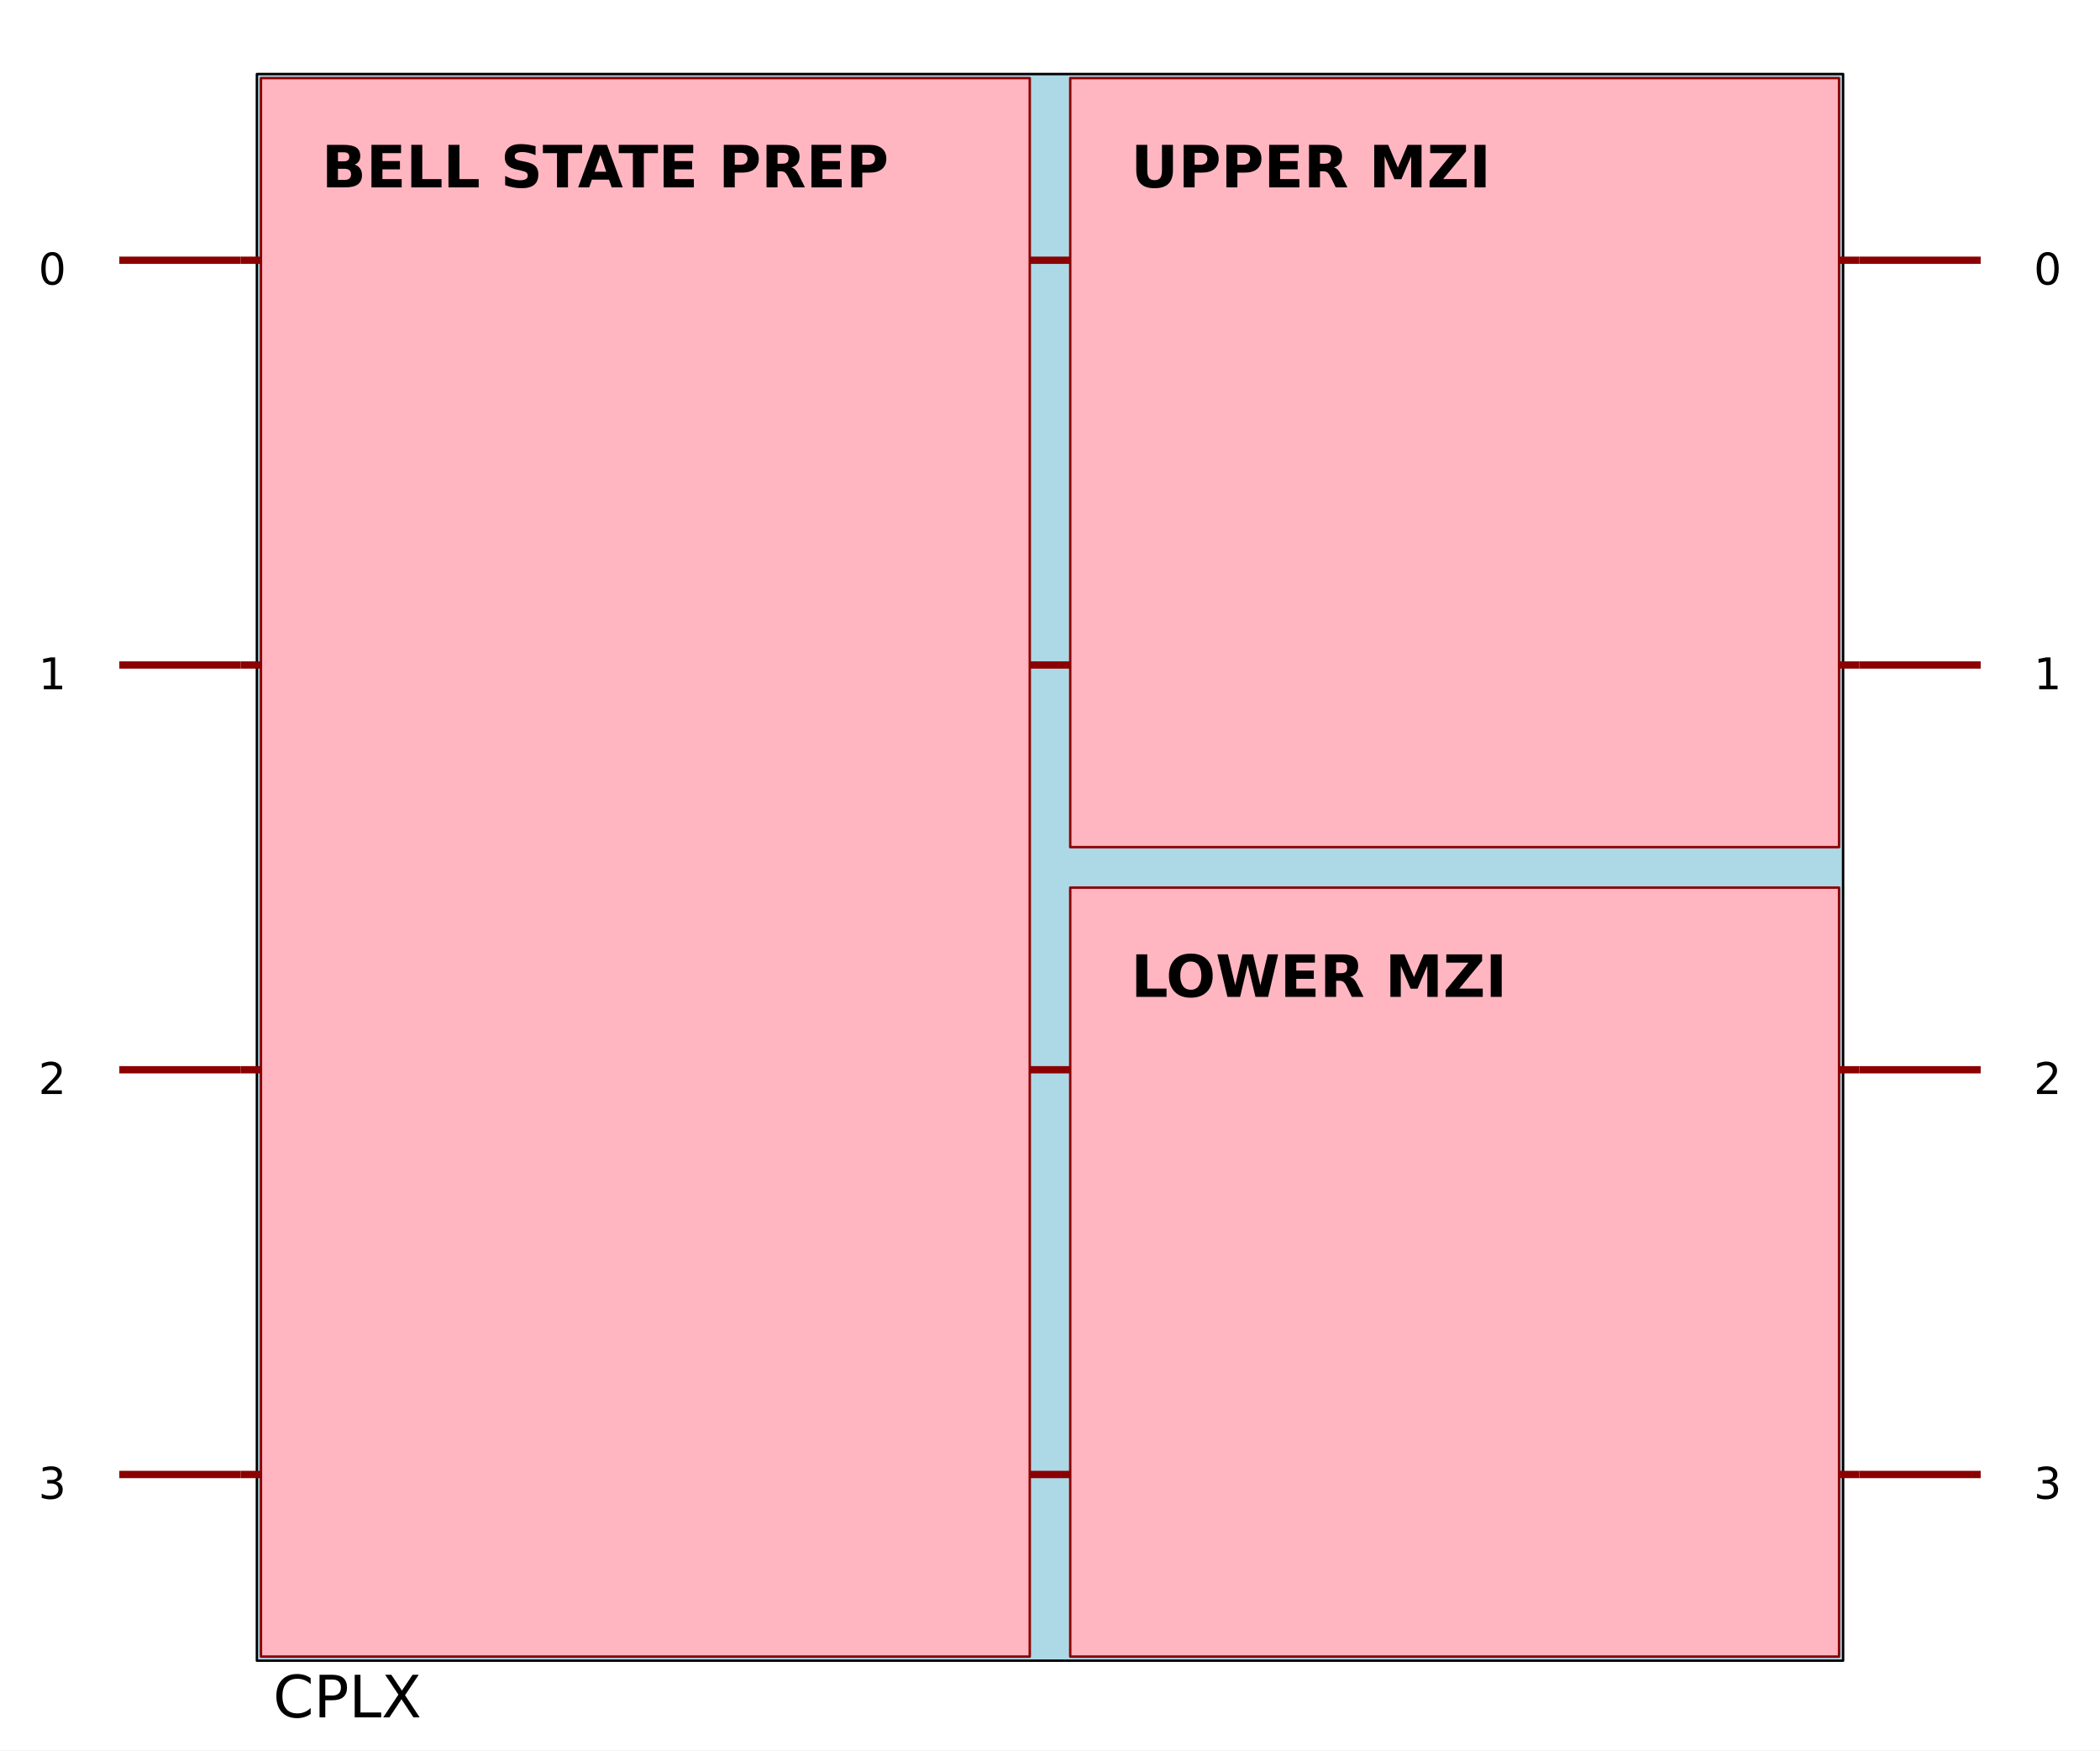
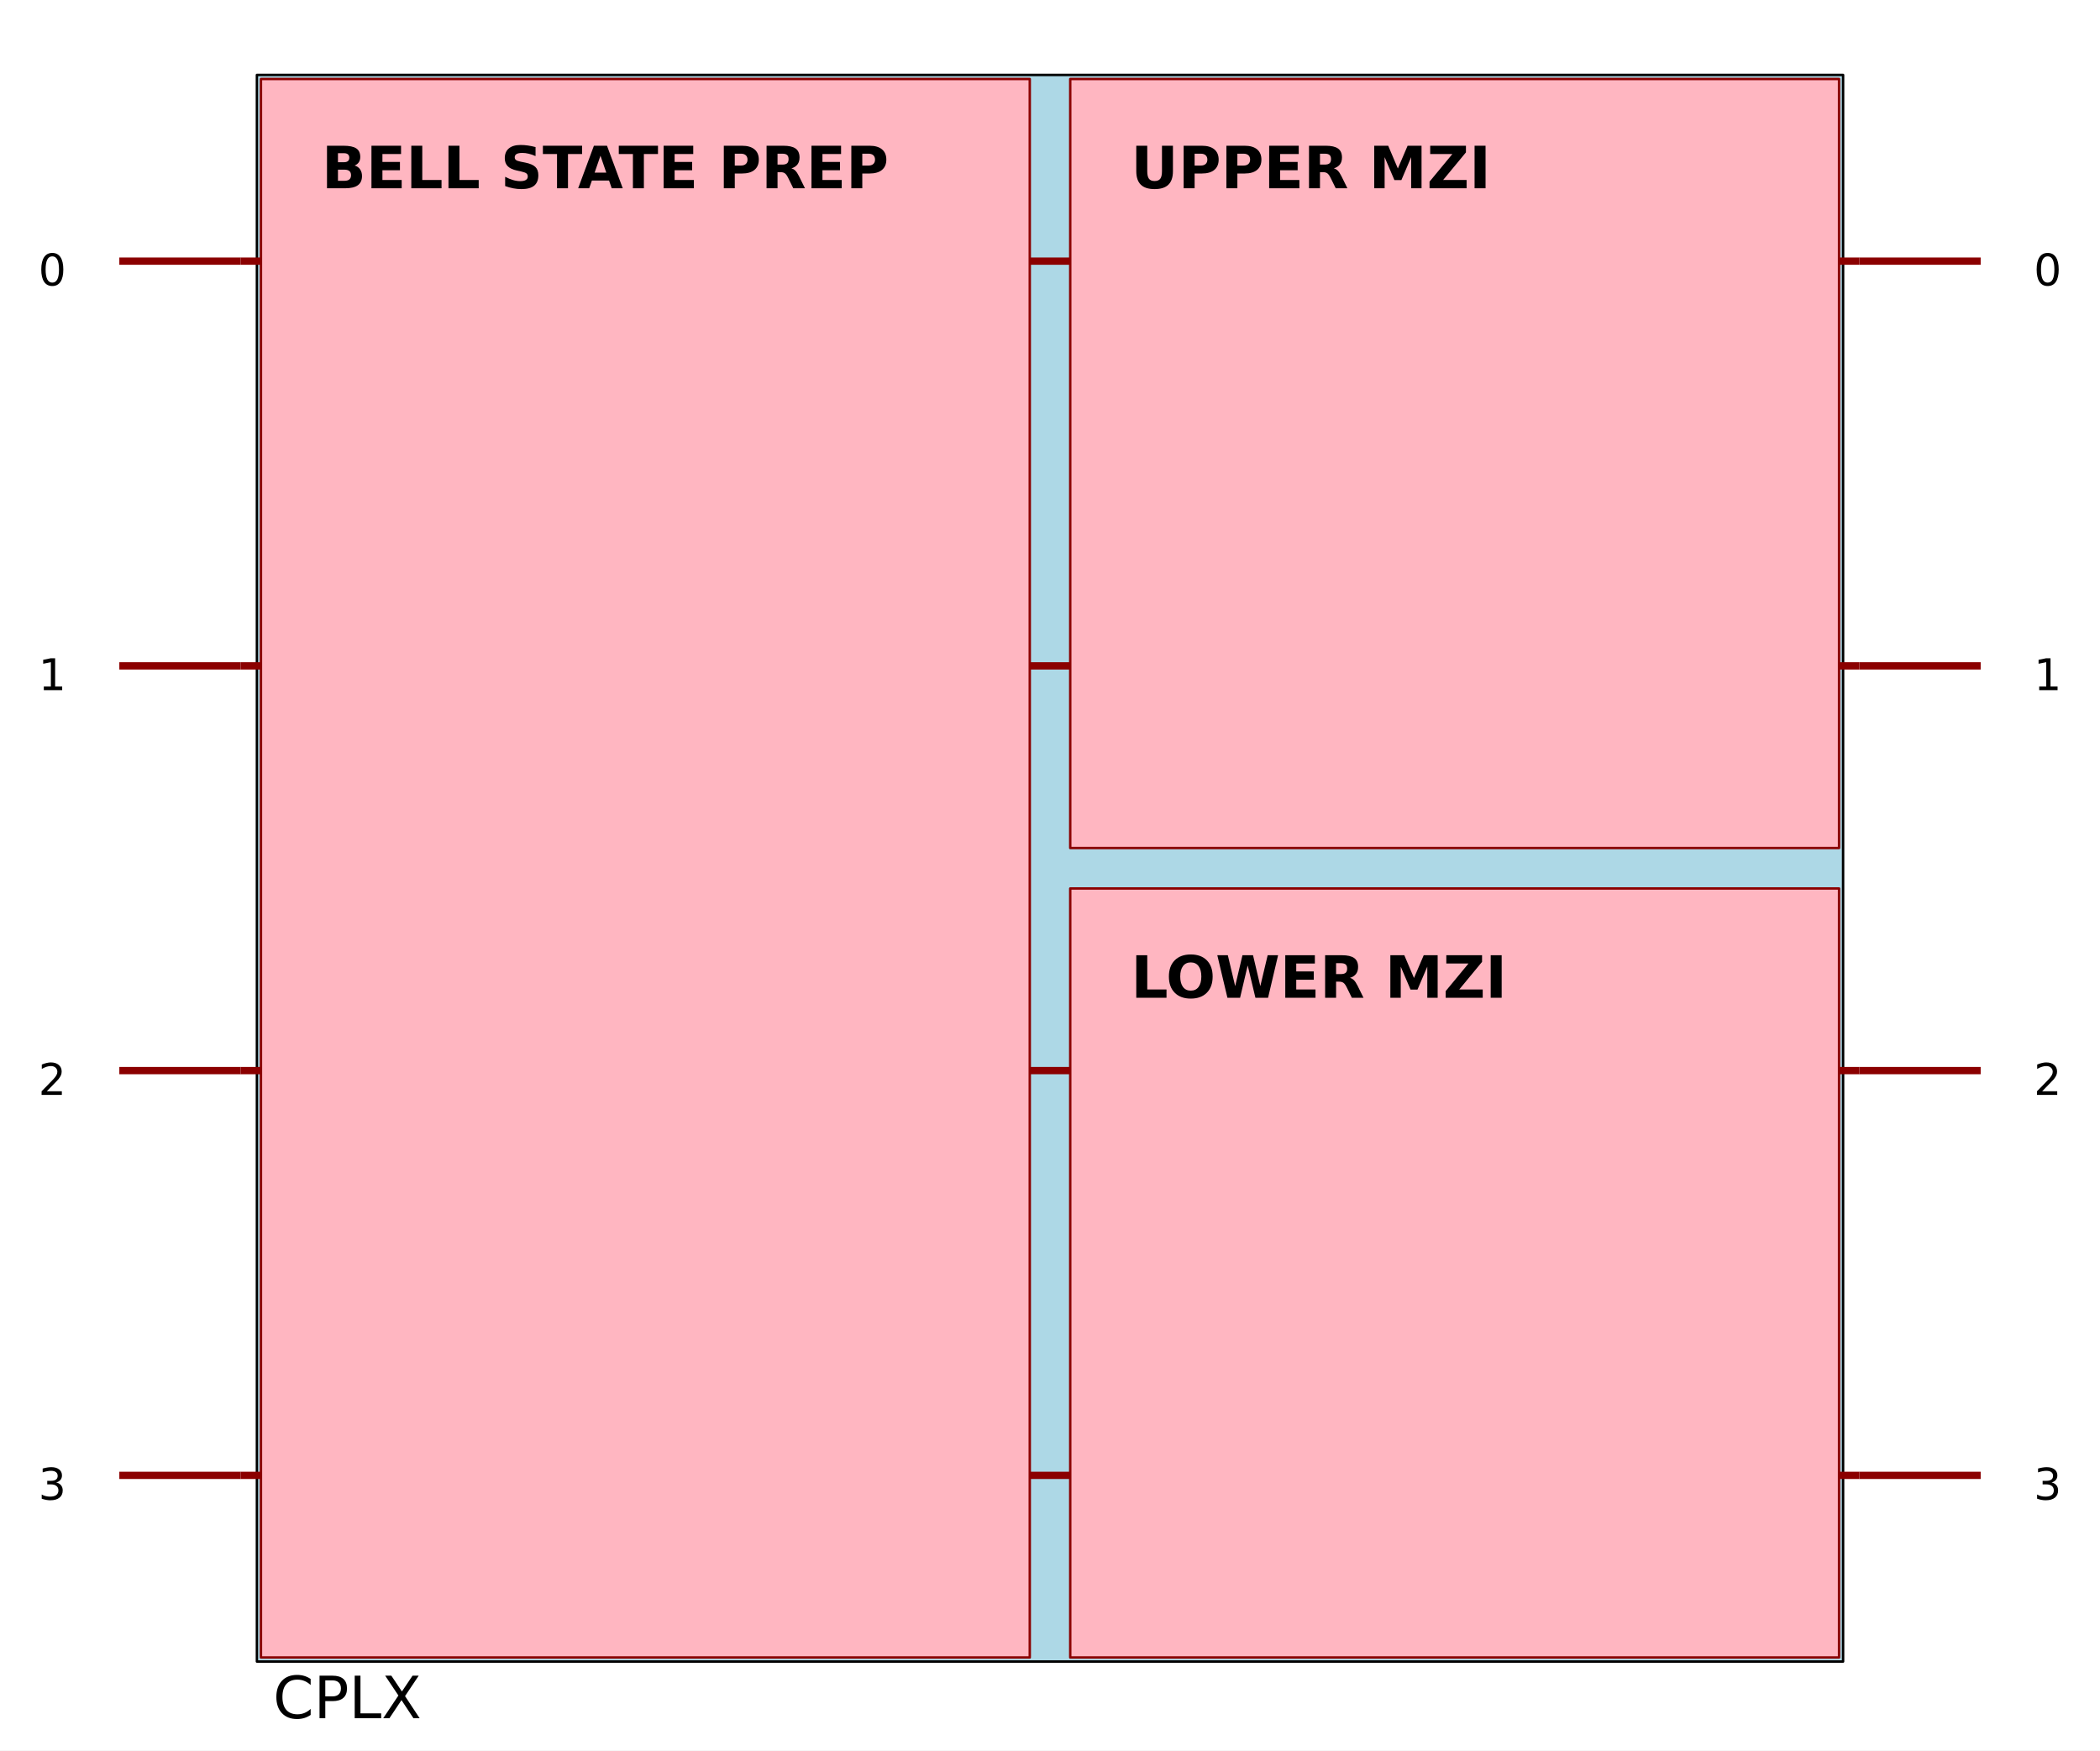
<svg xmlns="http://www.w3.org/2000/svg" xmlns:xlink="http://www.w3.org/1999/xlink" width="864pt" height="720pt" viewBox="0 0 864 720" version="1.1">
  <defs>
    <style type="text/css">*{stroke-linejoin: round; stroke-linecap: butt}</style>
  </defs>
  <g id="figure_1">
    <g id="patch_1">
      <path d="M 0 720 L 864 720 L 864 0 L 0 0 z " style="fill: #ffffff" />
    </g>
    <g id="axes_1">
      <g id="PatchCollection_1">
-         <path d="M 49.091 107.045 L 99.036 107.045 " clip-path="url(#staticClipPath)" style="fill: none; stroke: #8b0000; stroke-width: 3" />
-         <path d="M 49.091 273.527 L 99.036 273.527 " clip-path="url(#staticClipPath)" style="fill: none; stroke: #8b0000; stroke-width: 3" />
-         <path d="M 49.091 440.01 L 99.036 440.01 " clip-path="url(#staticClipPath)" style="fill: none; stroke: #8b0000; stroke-width: 3" />
-         <path d="M 49.091 606.492 L 99.036 606.492 " clip-path="url(#staticClipPath)" style="fill: none; stroke: #8b0000; stroke-width: 3" />
-         <path d="M 105.695 30.463 L 758.305 30.463 L 758.305 683.074 L 105.695 683.074 z " clip-path="url(#staticClipPath)" style="fill: #add8e6; stroke: #000000" />
-         <path d="M 99.036 107.045 L 432 107.045 " clip-path="url(#staticClipPath)" style="fill: none; stroke: #8b0000; stroke-width: 3" />
-         <path d="M 99.036 273.527 L 432 273.527 " clip-path="url(#staticClipPath)" style="fill: none; stroke: #8b0000; stroke-width: 3" />
-         <path d="M 99.036 440.01 L 432 440.01 " clip-path="url(#staticClipPath)" style="fill: none; stroke: #8b0000; stroke-width: 3" />
-         <path d="M 99.036 606.492 L 432 606.492 " clip-path="url(#staticClipPath)" style="fill: none; stroke: #8b0000; stroke-width: 3" />
-         <path d="M 107.36 32.128 L 423.676 32.128 L 423.676 681.409 L 107.36 681.409 z " clip-path="url(#staticClipPath)" style="fill: #ffb6c1; stroke: #8b0000" />
-         <path d="M 432 107.045 L 764.964 107.045 " clip-path="url(#staticClipPath)" style="fill: none; stroke: #8b0000; stroke-width: 3" />
-         <path d="M 432 273.527 L 764.964 273.527 " clip-path="url(#staticClipPath)" style="fill: none; stroke: #8b0000; stroke-width: 3" />
-         <path d="M 440.324 32.128 L 756.64 32.128 L 756.64 348.444 L 440.324 348.444 z " clip-path="url(#staticClipPath)" style="fill: #ffb6c1; stroke: #8b0000" />
-         <path d="M 432 440.01 L 764.964 440.01 " clip-path="url(#staticClipPath)" style="fill: none; stroke: #8b0000; stroke-width: 3" />
-         <path d="M 432 606.492 L 764.964 606.492 " clip-path="url(#staticClipPath)" style="fill: none; stroke: #8b0000; stroke-width: 3" />
-         <path d="M 440.324 365.093 L 756.64 365.093 L 756.64 681.409 L 440.324 681.409 z " clip-path="url(#staticClipPath)" style="fill: #ffb6c1; stroke: #8b0000" />
-         <path d="M 764.964 107.045 L 814.909 107.045 " clip-path="url(#staticClipPath)" style="fill: none; stroke: #8b0000; stroke-width: 3" />
-         <path d="M 764.964 273.527 L 814.909 273.527 " clip-path="url(#staticClipPath)" style="fill: none; stroke: #8b0000; stroke-width: 3" />
-         <path d="M 764.964 440.01 L 814.909 440.01 " clip-path="url(#staticClipPath)" style="fill: none; stroke: #8b0000; stroke-width: 3" />
-         <path d="M 764.964 606.492 L 814.909 606.492 " clip-path="url(#staticClipPath)" style="fill: none; stroke: #8b0000; stroke-width: 3" />
+         <path d="M 49.091 107.408 L 99.036 107.408 " clip-path="url(#staticClipPath)" style="fill: none; stroke: #8b0000; stroke-width: 3" />
+         <path d="M 49.091 273.89 L 99.036 273.89 " clip-path="url(#staticClipPath)" style="fill: none; stroke: #8b0000; stroke-width: 3" />
+         <path d="M 49.091 440.372 L 99.036 440.372 " clip-path="url(#staticClipPath)" style="fill: none; stroke: #8b0000; stroke-width: 3" />
+         <path d="M 49.091 606.855 L 99.036 606.855 " clip-path="url(#staticClipPath)" style="fill: none; stroke: #8b0000; stroke-width: 3" />
+         <path d="M 105.695 30.826 L 758.305 30.826 L 758.305 683.437 L 105.695 683.437 z " clip-path="url(#staticClipPath)" style="fill: #add8e6; stroke: #000000" />
+         <path d="M 99.036 107.408 L 432 107.408 " clip-path="url(#staticClipPath)" style="fill: none; stroke: #8b0000; stroke-width: 3" />
+         <path d="M 99.036 273.89 L 432 273.89 " clip-path="url(#staticClipPath)" style="fill: none; stroke: #8b0000; stroke-width: 3" />
+         <path d="M 99.036 440.372 L 432 440.372 " clip-path="url(#staticClipPath)" style="fill: none; stroke: #8b0000; stroke-width: 3" />
+         <path d="M 99.036 606.855 L 432 606.855 " clip-path="url(#staticClipPath)" style="fill: none; stroke: #8b0000; stroke-width: 3" />
+         <path d="M 107.36 32.491 L 423.676 32.491 L 423.676 681.772 L 107.36 681.772 z " clip-path="url(#staticClipPath)" style="fill: #ffb6c1; stroke: #8b0000" />
+         <path d="M 432 107.408 L 764.964 107.408 " clip-path="url(#staticClipPath)" style="fill: none; stroke: #8b0000; stroke-width: 3" />
+         <path d="M 432 273.89 L 764.964 273.89 " clip-path="url(#staticClipPath)" style="fill: none; stroke: #8b0000; stroke-width: 3" />
+         <path d="M 440.324 32.491 L 756.64 32.491 L 756.64 348.807 L 440.324 348.807 z " clip-path="url(#staticClipPath)" style="fill: #ffb6c1; stroke: #8b0000" />
+         <path d="M 432 440.372 L 764.964 440.372 " clip-path="url(#staticClipPath)" style="fill: none; stroke: #8b0000; stroke-width: 3" />
+         <path d="M 432 606.855 L 764.964 606.855 " clip-path="url(#staticClipPath)" style="fill: none; stroke: #8b0000; stroke-width: 3" />
+         <path d="M 440.324 365.455 L 756.64 365.455 L 756.64 681.772 L 440.324 681.772 z " clip-path="url(#staticClipPath)" style="fill: #ffb6c1; stroke: #8b0000" />
+         <path d="M 764.964 107.408 L 814.909 107.408 " clip-path="url(#staticClipPath)" style="fill: none; stroke: #8b0000; stroke-width: 3" />
+         <path d="M 764.964 273.89 L 814.909 273.89 " clip-path="url(#staticClipPath)" style="fill: none; stroke: #8b0000; stroke-width: 3" />
+         <path d="M 764.964 440.372 L 814.909 440.372 " clip-path="url(#staticClipPath)" style="fill: none; stroke: #8b0000; stroke-width: 3" />
+         <path d="M 764.964 606.855 L 814.909 606.855 " clip-path="url(#staticClipPath)" style="fill: none; stroke: #8b0000; stroke-width: 3" />
      </g>
      <g id="text_1">
-         <g transform="translate(112.3542 706.3812) scale(0.24 -0.24)">
+         <g transform="translate(112.3542 706.744) scale(0.24 -0.24)">
          <defs>
-             <path id="DejaVuSans-26" d="M 4122 4306 L 4122 3641 Q 3803 3938 3442 4084 Q 3081 4231 2675 4231 Q 1875 4231 1450 3742 Q 1025 3253 1025 2328 Q 1025 1406 1450 917 Q 1875 428 2675 428 Q 3081 428 3442 575 Q 3803 722 4122 1019 L 4122 359 Q 3791 134 3420 21 Q 3050 -91 2638 -91 Q 1578 -91 968 557 Q 359 1206 359 2328 Q 359 3453 968 4101 Q 1578 4750 2638 4750 Q 3056 4750 3426 4639 Q 3797 4528 4122 4306 z " transform="scale(0.015625)" />
-             <path id="DejaVuSans-33" d="M 1259 4147 L 1259 2394 L 2053 2394 Q 2494 2394 2734 2622 Q 2975 2850 2975 3272 Q 2975 3691 2734 3919 Q 2494 4147 2053 4147 L 1259 4147 z M 628 4666 L 2053 4666 Q 2838 4666 3239 4311 Q 3641 3956 3641 3272 Q 3641 2581 3239 2228 Q 2838 1875 2053 1875 L 1259 1875 L 1259 0 L 628 0 L 628 4666 z " transform="scale(0.015625)" />
-             <path id="DejaVuSans-2f" d="M 628 4666 L 1259 4666 L 1259 531 L 3531 531 L 3531 0 L 628 0 L 628 4666 z " transform="scale(0.015625)" />
-             <path id="DejaVuSans-3b" d="M 403 4666 L 1081 4666 L 2241 2931 L 3406 4666 L 4084 4666 L 2584 2425 L 4184 0 L 3506 0 L 2194 1984 L 872 0 L 191 0 L 1856 2491 L 403 4666 z " transform="scale(0.015625)" />
+             <path id="DejaVuSans-43" d="M 4122 4306 L 4122 3641 Q 3803 3938 3442 4084 Q 3081 4231 2675 4231 Q 1875 4231 1450 3742 Q 1025 3253 1025 2328 Q 1025 1406 1450 917 Q 1875 428 2675 428 Q 3081 428 3442 575 Q 3803 722 4122 1019 L 4122 359 Q 3791 134 3420 21 Q 3050 -91 2638 -91 Q 1578 -91 968 557 Q 359 1206 359 2328 Q 359 3453 968 4101 Q 1578 4750 2638 4750 Q 3056 4750 3426 4639 Q 3797 4528 4122 4306 z " transform="scale(0.015625)" />
+             <path id="DejaVuSans-50" d="M 1259 4147 L 1259 2394 L 2053 2394 Q 2494 2394 2734 2622 Q 2975 2850 2975 3272 Q 2975 3691 2734 3919 Q 2494 4147 2053 4147 L 1259 4147 z M 628 4666 L 2053 4666 Q 2838 4666 3239 4311 Q 3641 3956 3641 3272 Q 3641 2581 3239 2228 Q 2838 1875 2053 1875 L 1259 1875 L 1259 0 L 628 0 L 628 4666 z " transform="scale(0.015625)" />
+             <path id="DejaVuSans-4c" d="M 628 4666 L 1259 4666 L 1259 531 L 3531 531 L 3531 0 L 628 0 L 628 4666 z " transform="scale(0.015625)" />
+             <path id="DejaVuSans-58" d="M 403 4666 L 1081 4666 L 2241 2931 L 3406 4666 L 4084 4666 L 2584 2425 L 4184 0 L 3506 0 L 2194 1984 L 872 0 L 191 0 L 1856 2491 L 403 4666 z " transform="scale(0.015625)" />
          </defs>
-           <use xlink:href="#DejaVuSans-26" />
-           <use xlink:href="#DejaVuSans-33" transform="translate(69.82812 0)" />
-           <use xlink:href="#DejaVuSans-2f" transform="translate(130.125 0)" />
-           <use xlink:href="#DejaVuSans-3b" transform="translate(185.8438 0)" />
+           <use xlink:href="#DejaVuSans-43" />
+           <use xlink:href="#DejaVuSans-50" transform="translate(69.82422 0)" />
+           <use xlink:href="#DejaVuSans-4c" transform="translate(130.127 0)" />
+           <use xlink:href="#DejaVuSans-58" transform="translate(185.8398 0)" />
        </g>
      </g>
      <g id="text_2">
-         <g transform="translate(132.332 77.07845) scale(0.24 -0.24)">
+         <g transform="translate(132.332 77.44127) scale(0.24 -0.24)">
          <defs>
-             <path id="DejaVuSans-Bold-25" d="M 2456 2859 Q 2741 2859 2887 2984 Q 3034 3109 3034 3353 Q 3034 3594 2887 3720 Q 2741 3847 2456 3847 L 1791 3847 L 1791 2859 L 2456 2859 z M 2497 819 Q 2859 819 3042 972 Q 3225 1125 3225 1434 Q 3225 1738 3044 1889 Q 2863 2041 2497 2041 L 1791 2041 L 1791 819 L 2497 819 z M 3616 2497 Q 4003 2384 4215 2081 Q 4428 1778 4428 1338 Q 4428 663 3972 331 Q 3516 0 2584 0 L 588 0 L 588 4666 L 2394 4666 Q 3366 4666 3802 4372 Q 4238 4078 4238 3431 Q 4238 3091 4078 2852 Q 3919 2613 3616 2497 z " transform="scale(0.015625)" />
-             <path id="DejaVuSans-Bold-28" d="M 588 4666 L 3834 4666 L 3834 3756 L 1791 3756 L 1791 2888 L 3713 2888 L 3713 1978 L 1791 1978 L 1791 909 L 3903 909 L 3903 0 L 588 0 L 588 4666 z " transform="scale(0.015625)" />
-             <path id="DejaVuSans-Bold-2f" d="M 588 4666 L 1791 4666 L 1791 909 L 3903 909 L 3903 0 L 588 0 L 588 4666 z " transform="scale(0.015625)" />
-             <path id="DejaVuSans-Bold-3" transform="scale(0.015625)" />
-             <path id="DejaVuSans-Bold-36" d="M 3834 4519 L 3834 3531 Q 3450 3703 3084 3790 Q 2719 3878 2394 3878 Q 1963 3878 1756 3759 Q 1550 3641 1550 3391 Q 1550 3203 1689 3098 Q 1828 2994 2194 2919 L 2706 2816 Q 3484 2659 3812 2340 Q 4141 2022 4141 1434 Q 4141 663 3683 286 Q 3225 -91 2284 -91 Q 1841 -91 1394 -6 Q 947 78 500 244 L 500 1259 Q 947 1022 1364 901 Q 1781 781 2169 781 Q 2563 781 2772 912 Q 2981 1044 2981 1288 Q 2981 1506 2839 1625 Q 2697 1744 2272 1838 L 1806 1941 Q 1106 2091 782 2419 Q 459 2747 459 3303 Q 459 4000 909 4375 Q 1359 4750 2203 4750 Q 2588 4750 2994 4692 Q 3400 4634 3834 4519 z " transform="scale(0.015625)" />
-             <path id="DejaVuSans-Bold-37" d="M 31 4666 L 4331 4666 L 4331 3756 L 2784 3756 L 2784 0 L 1581 0 L 1581 3756 L 31 3756 L 31 4666 z " transform="scale(0.015625)" />
-             <path id="DejaVuSans-Bold-24" d="M 3419 850 L 1538 850 L 1241 0 L 31 0 L 1759 4666 L 3194 4666 L 4922 0 L 3713 0 L 3419 850 z M 1838 1716 L 3116 1716 L 2478 3572 L 1838 1716 z " transform="scale(0.015625)" />
-             <path id="DejaVuSans-Bold-33" d="M 588 4666 L 2584 4666 Q 3475 4666 3951 4270 Q 4428 3875 4428 3144 Q 4428 2409 3951 2014 Q 3475 1619 2584 1619 L 1791 1619 L 1791 0 L 588 0 L 588 4666 z M 1791 3794 L 1791 2491 L 2456 2491 Q 2806 2491 2997 2661 Q 3188 2831 3188 3144 Q 3188 3456 2997 3625 Q 2806 3794 2456 3794 L 1791 3794 z " transform="scale(0.015625)" />
-             <path id="DejaVuSans-Bold-35" d="M 2297 2597 Q 2675 2597 2839 2737 Q 3003 2878 3003 3200 Q 3003 3519 2839 3656 Q 2675 3794 2297 3794 L 1791 3794 L 1791 2597 L 2297 2597 z M 1791 1766 L 1791 0 L 588 0 L 588 4666 L 2425 4666 Q 3347 4666 3776 4356 Q 4206 4047 4206 3378 Q 4206 2916 3982 2619 Q 3759 2322 3309 2181 Q 3556 2125 3751 1926 Q 3947 1728 4147 1325 L 4800 0 L 3519 0 L 2950 1159 Q 2778 1509 2601 1637 Q 2425 1766 2131 1766 L 1791 1766 z " transform="scale(0.015625)" />
+             <path id="DejaVuSans-Bold-42" d="M 2456 2859 Q 2741 2859 2887 2984 Q 3034 3109 3034 3353 Q 3034 3594 2887 3720 Q 2741 3847 2456 3847 L 1791 3847 L 1791 2859 L 2456 2859 z M 2497 819 Q 2859 819 3042 972 Q 3225 1125 3225 1434 Q 3225 1738 3044 1889 Q 2863 2041 2497 2041 L 1791 2041 L 1791 819 L 2497 819 z M 3616 2497 Q 4003 2384 4215 2081 Q 4428 1778 4428 1338 Q 4428 663 3972 331 Q 3516 0 2584 0 L 588 0 L 588 4666 L 2394 4666 Q 3366 4666 3802 4372 Q 4238 4078 4238 3431 Q 4238 3091 4078 2852 Q 3919 2613 3616 2497 z " transform="scale(0.015625)" />
+             <path id="DejaVuSans-Bold-45" d="M 588 4666 L 3834 4666 L 3834 3756 L 1791 3756 L 1791 2888 L 3713 2888 L 3713 1978 L 1791 1978 L 1791 909 L 3903 909 L 3903 0 L 588 0 L 588 4666 z " transform="scale(0.015625)" />
+             <path id="DejaVuSans-Bold-4c" d="M 588 4666 L 1791 4666 L 1791 909 L 3903 909 L 3903 0 L 588 0 L 588 4666 z " transform="scale(0.015625)" />
+             <path id="DejaVuSans-Bold-20" transform="scale(0.015625)" />
+             <path id="DejaVuSans-Bold-53" d="M 3834 4519 L 3834 3531 Q 3450 3703 3084 3790 Q 2719 3878 2394 3878 Q 1963 3878 1756 3759 Q 1550 3641 1550 3391 Q 1550 3203 1689 3098 Q 1828 2994 2194 2919 L 2706 2816 Q 3484 2659 3812 2340 Q 4141 2022 4141 1434 Q 4141 663 3683 286 Q 3225 -91 2284 -91 Q 1841 -91 1394 -6 Q 947 78 500 244 L 500 1259 Q 947 1022 1364 901 Q 1781 781 2169 781 Q 2563 781 2772 912 Q 2981 1044 2981 1288 Q 2981 1506 2839 1625 Q 2697 1744 2272 1838 L 1806 1941 Q 1106 2091 782 2419 Q 459 2747 459 3303 Q 459 4000 909 4375 Q 1359 4750 2203 4750 Q 2588 4750 2994 4692 Q 3400 4634 3834 4519 z " transform="scale(0.015625)" />
+             <path id="DejaVuSans-Bold-54" d="M 31 4666 L 4331 4666 L 4331 3756 L 2784 3756 L 2784 0 L 1581 0 L 1581 3756 L 31 3756 L 31 4666 z " transform="scale(0.015625)" />
+             <path id="DejaVuSans-Bold-41" d="M 3419 850 L 1538 850 L 1241 0 L 31 0 L 1759 4666 L 3194 4666 L 4922 0 L 3713 0 L 3419 850 z M 1838 1716 L 3116 1716 L 2478 3572 L 1838 1716 z " transform="scale(0.015625)" />
+             <path id="DejaVuSans-Bold-50" d="M 588 4666 L 2584 4666 Q 3475 4666 3951 4270 Q 4428 3875 4428 3144 Q 4428 2409 3951 2014 Q 3475 1619 2584 1619 L 1791 1619 L 1791 0 L 588 0 L 588 4666 z M 1791 3794 L 1791 2491 L 2456 2491 Q 2806 2491 2997 2661 Q 3188 2831 3188 3144 Q 3188 3456 2997 3625 Q 2806 3794 2456 3794 L 1791 3794 z " transform="scale(0.015625)" />
+             <path id="DejaVuSans-Bold-52" d="M 2297 2597 Q 2675 2597 2839 2737 Q 3003 2878 3003 3200 Q 3003 3519 2839 3656 Q 2675 3794 2297 3794 L 1791 3794 L 1791 2597 L 2297 2597 z M 1791 1766 L 1791 0 L 588 0 L 588 4666 L 2425 4666 Q 3347 4666 3776 4356 Q 4206 4047 4206 3378 Q 4206 2916 3982 2619 Q 3759 2322 3309 2181 Q 3556 2125 3751 1926 Q 3947 1728 4147 1325 L 4800 0 L 3519 0 L 2950 1159 Q 2778 1509 2601 1637 Q 2425 1766 2131 1766 L 1791 1766 z " transform="scale(0.015625)" />
          </defs>
-           <use xlink:href="#DejaVuSans-Bold-25" />
-           <use xlink:href="#DejaVuSans-Bold-28" transform="translate(76.21875 0)" />
-           <use xlink:href="#DejaVuSans-Bold-2f" transform="translate(144.5312 0)" />
-           <use xlink:href="#DejaVuSans-Bold-2f" transform="translate(208.25 0)" />
-           <use xlink:href="#DejaVuSans-Bold-3" transform="translate(271.9688 0)" />
-           <use xlink:href="#DejaVuSans-Bold-36" transform="translate(306.7812 0)" />
-           <use xlink:href="#DejaVuSans-Bold-37" transform="translate(378.7969 0)" />
-           <use xlink:href="#DejaVuSans-Bold-24" transform="translate(439.25 0)" />
-           <use xlink:href="#DejaVuSans-Bold-37" transform="translate(508.875 0)" />
-           <use xlink:href="#DejaVuSans-Bold-28" transform="translate(577.0938 0)" />
-           <use xlink:href="#DejaVuSans-Bold-3" transform="translate(645.4062 0)" />
-           <use xlink:href="#DejaVuSans-Bold-33" transform="translate(680.2188 0)" />
-           <use xlink:href="#DejaVuSans-Bold-35" transform="translate(753.5156 0)" />
-           <use xlink:href="#DejaVuSans-Bold-28" transform="translate(830.5156 0)" />
-           <use xlink:href="#DejaVuSans-Bold-33" transform="translate(898.8281 0)" />
+           <use xlink:href="#DejaVuSans-Bold-42" />
+           <use xlink:href="#DejaVuSans-Bold-45" transform="translate(76.2207 0)" />
+           <use xlink:href="#DejaVuSans-Bold-4c" transform="translate(144.5312 0)" />
+           <use xlink:href="#DejaVuSans-Bold-4c" transform="translate(208.252 0)" />
+           <use xlink:href="#DejaVuSans-Bold-20" transform="translate(271.9727 0)" />
+           <use xlink:href="#DejaVuSans-Bold-53" transform="translate(306.7871 0)" />
+           <use xlink:href="#DejaVuSans-Bold-54" transform="translate(378.8086 0)" />
+           <use xlink:href="#DejaVuSans-Bold-41" transform="translate(439.2715 0)" />
+           <use xlink:href="#DejaVuSans-Bold-54" transform="translate(508.9141 0)" />
+           <use xlink:href="#DejaVuSans-Bold-45" transform="translate(577.127 0)" />
+           <use xlink:href="#DejaVuSans-Bold-20" transform="translate(645.4375 0)" />
+           <use xlink:href="#DejaVuSans-Bold-50" transform="translate(680.252 0)" />
+           <use xlink:href="#DejaVuSans-Bold-52" transform="translate(753.543 0)" />
+           <use xlink:href="#DejaVuSans-Bold-45" transform="translate(830.5449 0)" />
+           <use xlink:href="#DejaVuSans-Bold-50" transform="translate(898.8555 0)" />
        </g>
      </g>
      <g id="text_3">
-         <g transform="translate(465.2964 77.07845) scale(0.24 -0.24)">
+         <g transform="translate(465.2964 77.44127) scale(0.24 -0.24)">
          <defs>
-             <path id="DejaVuSans-Bold-38" d="M 588 4666 L 1791 4666 L 1791 1869 Q 1791 1291 1980 1042 Q 2169 794 2597 794 Q 3028 794 3217 1042 Q 3406 1291 3406 1869 L 3406 4666 L 4609 4666 L 4609 1869 Q 4609 878 4112 393 Q 3616 -91 2597 -91 Q 1581 -91 1084 393 Q 588 878 588 1869 L 588 4666 z " transform="scale(0.015625)" />
-             <path id="DejaVuSans-Bold-30" d="M 588 4666 L 2119 4666 L 3181 2169 L 4250 4666 L 5778 4666 L 5778 0 L 4641 0 L 4641 3413 L 3566 897 L 2803 897 L 1728 3413 L 1728 0 L 588 0 L 588 4666 z " transform="scale(0.015625)" />
-             <path id="DejaVuSans-Bold-3d" d="M 359 4666 L 4281 4666 L 4281 3938 L 1778 909 L 4353 909 L 4353 0 L 288 0 L 288 728 L 2791 3756 L 359 3756 L 359 4666 z " transform="scale(0.015625)" />
-             <path id="DejaVuSans-Bold-2c" d="M 588 4666 L 1791 4666 L 1791 0 L 588 0 L 588 4666 z " transform="scale(0.015625)" />
+             <path id="DejaVuSans-Bold-55" d="M 588 4666 L 1791 4666 L 1791 1869 Q 1791 1291 1980 1042 Q 2169 794 2597 794 Q 3028 794 3217 1042 Q 3406 1291 3406 1869 L 3406 4666 L 4609 4666 L 4609 1869 Q 4609 878 4112 393 Q 3616 -91 2597 -91 Q 1581 -91 1084 393 Q 588 878 588 1869 L 588 4666 z " transform="scale(0.015625)" />
+             <path id="DejaVuSans-Bold-4d" d="M 588 4666 L 2119 4666 L 3181 2169 L 4250 4666 L 5778 4666 L 5778 0 L 4641 0 L 4641 3413 L 3566 897 L 2803 897 L 1728 3413 L 1728 0 L 588 0 L 588 4666 z " transform="scale(0.015625)" />
+             <path id="DejaVuSans-Bold-5a" d="M 359 4666 L 4281 4666 L 4281 3938 L 1778 909 L 4353 909 L 4353 0 L 288 0 L 288 728 L 2791 3756 L 359 3756 L 359 4666 z " transform="scale(0.015625)" />
+             <path id="DejaVuSans-Bold-49" d="M 588 4666 L 1791 4666 L 1791 0 L 588 0 L 588 4666 z " transform="scale(0.015625)" />
          </defs>
-           <use xlink:href="#DejaVuSans-Bold-38" />
-           <use xlink:href="#DejaVuSans-Bold-33" transform="translate(81.20312 0)" />
-           <use xlink:href="#DejaVuSans-Bold-33" transform="translate(154.5 0)" />
-           <use xlink:href="#DejaVuSans-Bold-28" transform="translate(227.7969 0)" />
-           <use xlink:href="#DejaVuSans-Bold-35" transform="translate(296.1094 0)" />
-           <use xlink:href="#DejaVuSans-Bold-3" transform="translate(373.1094 0)" />
-           <use xlink:href="#DejaVuSans-Bold-30" transform="translate(407.9219 0)" />
-           <use xlink:href="#DejaVuSans-Bold-3d" transform="translate(507.4375 0)" />
-           <use xlink:href="#DejaVuSans-Bold-2c" transform="translate(579.9531 0)" />
+           <use xlink:href="#DejaVuSans-Bold-55" />
+           <use xlink:href="#DejaVuSans-Bold-50" transform="translate(81.20117 0)" />
+           <use xlink:href="#DejaVuSans-Bold-50" transform="translate(154.4922 0)" />
+           <use xlink:href="#DejaVuSans-Bold-45" transform="translate(227.7832 0)" />
+           <use xlink:href="#DejaVuSans-Bold-52" transform="translate(296.0938 0)" />
+           <use xlink:href="#DejaVuSans-Bold-20" transform="translate(373.0957 0)" />
+           <use xlink:href="#DejaVuSans-Bold-4d" transform="translate(407.9102 0)" />
+           <use xlink:href="#DejaVuSans-Bold-5a" transform="translate(507.4219 0)" />
+           <use xlink:href="#DejaVuSans-Bold-49" transform="translate(579.9316 0)" />
        </g>
      </g>
      <g id="text_4">
-         <g transform="translate(465.2964 410.0429) scale(0.24 -0.24)">
+         <g transform="translate(465.2964 410.4057) scale(0.24 -0.24)">
          <defs>
-             <path id="DejaVuSans-Bold-32" d="M 2719 3878 Q 2169 3878 1866 3472 Q 1563 3066 1563 2328 Q 1563 1594 1866 1187 Q 2169 781 2719 781 Q 3272 781 3575 1187 Q 3878 1594 3878 2328 Q 3878 3066 3575 3472 Q 3272 3878 2719 3878 z M 2719 4750 Q 3844 4750 4481 4106 Q 5119 3463 5119 2328 Q 5119 1197 4481 553 Q 3844 -91 2719 -91 Q 1597 -91 958 553 Q 319 1197 319 2328 Q 319 3463 958 4106 Q 1597 4750 2719 4750 z " transform="scale(0.015625)" />
-             <path id="DejaVuSans-Bold-3a" d="M 191 4666 L 1344 4666 L 2150 1275 L 2950 4666 L 4109 4666 L 4909 1275 L 5716 4666 L 6859 4666 L 5759 0 L 4372 0 L 3525 3547 L 2688 0 L 1300 0 L 191 4666 z " transform="scale(0.015625)" />
+             <path id="DejaVuSans-Bold-4f" d="M 2719 3878 Q 2169 3878 1866 3472 Q 1563 3066 1563 2328 Q 1563 1594 1866 1187 Q 2169 781 2719 781 Q 3272 781 3575 1187 Q 3878 1594 3878 2328 Q 3878 3066 3575 3472 Q 3272 3878 2719 3878 z M 2719 4750 Q 3844 4750 4481 4106 Q 5119 3463 5119 2328 Q 5119 1197 4481 553 Q 3844 -91 2719 -91 Q 1597 -91 958 553 Q 319 1197 319 2328 Q 319 3463 958 4106 Q 1597 4750 2719 4750 z " transform="scale(0.015625)" />
+             <path id="DejaVuSans-Bold-57" d="M 191 4666 L 1344 4666 L 2150 1275 L 2950 4666 L 4109 4666 L 4909 1275 L 5716 4666 L 6859 4666 L 5759 0 L 4372 0 L 3525 3547 L 2688 0 L 1300 0 L 191 4666 z " transform="scale(0.015625)" />
          </defs>
-           <use xlink:href="#DejaVuSans-Bold-2f" />
-           <use xlink:href="#DejaVuSans-Bold-32" transform="translate(60.15625 0)" />
-           <use xlink:href="#DejaVuSans-Bold-3a" transform="translate(145.1719 0)" />
-           <use xlink:href="#DejaVuSans-Bold-28" transform="translate(255.4688 0)" />
-           <use xlink:href="#DejaVuSans-Bold-35" transform="translate(323.7812 0)" />
-           <use xlink:href="#DejaVuSans-Bold-3" transform="translate(400.7812 0)" />
-           <use xlink:href="#DejaVuSans-Bold-30" transform="translate(435.5938 0)" />
-           <use xlink:href="#DejaVuSans-Bold-3d" transform="translate(535.1094 0)" />
-           <use xlink:href="#DejaVuSans-Bold-2c" transform="translate(607.625 0)" />
+           <use xlink:href="#DejaVuSans-Bold-4c" />
+           <use xlink:href="#DejaVuSans-Bold-4f" transform="translate(60.0957 0)" />
+           <use xlink:href="#DejaVuSans-Bold-57" transform="translate(145.1055 0)" />
+           <use xlink:href="#DejaVuSans-Bold-45" transform="translate(255.4082 0)" />
+           <use xlink:href="#DejaVuSans-Bold-52" transform="translate(323.7188 0)" />
+           <use xlink:href="#DejaVuSans-Bold-20" transform="translate(400.7207 0)" />
+           <use xlink:href="#DejaVuSans-Bold-4d" transform="translate(435.5352 0)" />
+           <use xlink:href="#DejaVuSans-Bold-5a" transform="translate(535.0469 0)" />
+           <use xlink:href="#DejaVuSans-Bold-49" transform="translate(607.5566 0)" />
        </g>
      </g>
      <g id="text_5">
-         <g transform="translate(836.753 117.0342) scale(0.18 -0.18)">
+         <g transform="translate(836.753 117.397) scale(0.18 -0.18)">
          <defs>
-             <path id="DejaVuSans-13" d="M 2034 4250 Q 1547 4250 1301 3770 Q 1056 3291 1056 2328 Q 1056 1369 1301 889 Q 1547 409 2034 409 Q 2525 409 2770 889 Q 3016 1369 3016 2328 Q 3016 3291 2770 3770 Q 2525 4250 2034 4250 z M 2034 4750 Q 2819 4750 3233 4129 Q 3647 3509 3647 2328 Q 3647 1150 3233 529 Q 2819 -91 2034 -91 Q 1250 -91 836 529 Q 422 1150 422 2328 Q 422 3509 836 4129 Q 1250 4750 2034 4750 z " transform="scale(0.015625)" />
+             <path id="DejaVuSans-30" d="M 2034 4250 Q 1547 4250 1301 3770 Q 1056 3291 1056 2328 Q 1056 1369 1301 889 Q 1547 409 2034 409 Q 2525 409 2770 889 Q 3016 1369 3016 2328 Q 3016 3291 2770 3770 Q 2525 4250 2034 4250 z M 2034 4750 Q 2819 4750 3233 4129 Q 3647 3509 3647 2328 Q 3647 1150 3233 529 Q 2819 -91 2034 -91 Q 1250 -91 836 529 Q 422 1150 422 2328 Q 422 3509 836 4129 Q 1250 4750 2034 4750 z " transform="scale(0.015625)" />
          </defs>
-           <use xlink:href="#DejaVuSans-13" />
+           <use xlink:href="#DejaVuSans-30" />
        </g>
      </g>
      <g id="text_6">
-         <g transform="translate(836.753 283.5164) scale(0.18 -0.18)">
+         <g transform="translate(836.753 283.8792) scale(0.18 -0.18)">
          <defs>
-             <path id="DejaVuSans-14" d="M 794 531 L 1825 531 L 1825 4091 L 703 3866 L 703 4441 L 1819 4666 L 2450 4666 L 2450 531 L 3481 531 L 3481 0 L 794 0 L 794 531 z " transform="scale(0.015625)" />
+             <path id="DejaVuSans-31" d="M 794 531 L 1825 531 L 1825 4091 L 703 3866 L 703 4441 L 1819 4666 L 2450 4666 L 2450 531 L 3481 531 L 3481 0 L 794 0 L 794 531 z " transform="scale(0.015625)" />
          </defs>
-           <use xlink:href="#DejaVuSans-14" />
+           <use xlink:href="#DejaVuSans-31" />
        </g>
      </g>
      <g id="text_7">
-         <g transform="translate(836.753 449.9986) scale(0.18 -0.18)">
+         <g transform="translate(836.753 450.3614) scale(0.18 -0.18)">
          <defs>
-             <path id="DejaVuSans-15" d="M 1228 531 L 3431 531 L 3431 0 L 469 0 L 469 531 Q 828 903 1448 1529 Q 2069 2156 2228 2338 Q 2531 2678 2651 2914 Q 2772 3150 2772 3378 Q 2772 3750 2511 3984 Q 2250 4219 1831 4219 Q 1534 4219 1204 4116 Q 875 4013 500 3803 L 500 4441 Q 881 4594 1212 4672 Q 1544 4750 1819 4750 Q 2544 4750 2975 4387 Q 3406 4025 3406 3419 Q 3406 3131 3298 2873 Q 3191 2616 2906 2266 Q 2828 2175 2409 1742 Q 1991 1309 1228 531 z " transform="scale(0.015625)" />
+             <path id="DejaVuSans-32" d="M 1228 531 L 3431 531 L 3431 0 L 469 0 L 469 531 Q 828 903 1448 1529 Q 2069 2156 2228 2338 Q 2531 2678 2651 2914 Q 2772 3150 2772 3378 Q 2772 3750 2511 3984 Q 2250 4219 1831 4219 Q 1534 4219 1204 4116 Q 875 4013 500 3803 L 500 4441 Q 881 4594 1212 4672 Q 1544 4750 1819 4750 Q 2544 4750 2975 4387 Q 3406 4025 3406 3419 Q 3406 3131 3298 2873 Q 3191 2616 2906 2266 Q 2828 2175 2409 1742 Q 1991 1309 1228 531 z " transform="scale(0.015625)" />
          </defs>
-           <use xlink:href="#DejaVuSans-15" />
+           <use xlink:href="#DejaVuSans-32" />
        </g>
      </g>
      <g id="text_8">
-         <g transform="translate(836.753 616.4808) scale(0.18 -0.18)">
+         <g transform="translate(836.753 616.8436) scale(0.18 -0.18)">
          <defs>
-             <path id="DejaVuSans-16" d="M 2597 2516 Q 3050 2419 3304 2112 Q 3559 1806 3559 1356 Q 3559 666 3084 287 Q 2609 -91 1734 -91 Q 1441 -91 1130 -33 Q 819 25 488 141 L 488 750 Q 750 597 1062 519 Q 1375 441 1716 441 Q 2309 441 2620 675 Q 2931 909 2931 1356 Q 2931 1769 2642 2001 Q 2353 2234 1838 2234 L 1294 2234 L 1294 2753 L 1863 2753 Q 2328 2753 2575 2939 Q 2822 3125 2822 3475 Q 2822 3834 2567 4026 Q 2313 4219 1838 4219 Q 1578 4219 1281 4162 Q 984 4106 628 3988 L 628 4550 Q 988 4650 1302 4700 Q 1616 4750 1894 4750 Q 2613 4750 3031 4423 Q 3450 4097 3450 3541 Q 3450 3153 3228 2886 Q 3006 2619 2597 2516 z " transform="scale(0.015625)" />
+             <path id="DejaVuSans-33" d="M 2597 2516 Q 3050 2419 3304 2112 Q 3559 1806 3559 1356 Q 3559 666 3084 287 Q 2609 -91 1734 -91 Q 1441 -91 1130 -33 Q 819 25 488 141 L 488 750 Q 750 597 1062 519 Q 1375 441 1716 441 Q 2309 441 2620 675 Q 2931 909 2931 1356 Q 2931 1769 2642 2001 Q 2353 2234 1838 2234 L 1294 2234 L 1294 2753 L 1863 2753 Q 2328 2753 2575 2939 Q 2822 3125 2822 3475 Q 2822 3834 2567 4026 Q 2313 4219 1838 4219 Q 1578 4219 1281 4162 Q 984 4106 628 3988 L 628 4550 Q 988 4650 1302 4700 Q 1616 4750 1894 4750 Q 2613 4750 3031 4423 Q 3450 4097 3450 3541 Q 3450 3153 3228 2886 Q 3006 2619 2597 2516 z " transform="scale(0.015625)" />
          </defs>
-           <use xlink:href="#DejaVuSans-16" />
+           <use xlink:href="#DejaVuSans-33" />
        </g>
      </g>
      <g id="text_9">
-         <g transform="translate(15.79447 117.0342) scale(0.18 -0.18)">
-           <use xlink:href="#DejaVuSans-13" />
+         <g transform="translate(15.79447 117.397) scale(0.18 -0.18)">
+           <use xlink:href="#DejaVuSans-30" />
        </g>
      </g>
      <g id="text_10">
-         <g transform="translate(15.79447 283.5164) scale(0.18 -0.18)">
-           <use xlink:href="#DejaVuSans-14" />
+         <g transform="translate(15.79447 283.8792) scale(0.18 -0.18)">
+           <use xlink:href="#DejaVuSans-31" />
        </g>
      </g>
      <g id="text_11">
-         <g transform="translate(15.79447 449.9986) scale(0.18 -0.18)">
-           <use xlink:href="#DejaVuSans-15" />
+         <g transform="translate(15.79447 450.3614) scale(0.18 -0.18)">
+           <use xlink:href="#DejaVuSans-32" />
        </g>
      </g>
      <g id="text_12">
-         <g transform="translate(15.79447 616.4808) scale(0.18 -0.18)">
-           <use xlink:href="#DejaVuSans-16" />
+         <g transform="translate(15.79447 616.8436) scale(0.18 -0.18)">
+           <use xlink:href="#DejaVuSans-33" />
        </g>
      </g>
    </g>
  </g>
  <defs>
    <clipPath id="staticClipPath">
-       <rect x="10.8" y="10.8" width="842.4" height="691.937" />
+       <rect x="10.8" y="10.8" width="842.4" height="692.663" />
    </clipPath>
  </defs>
</svg>
